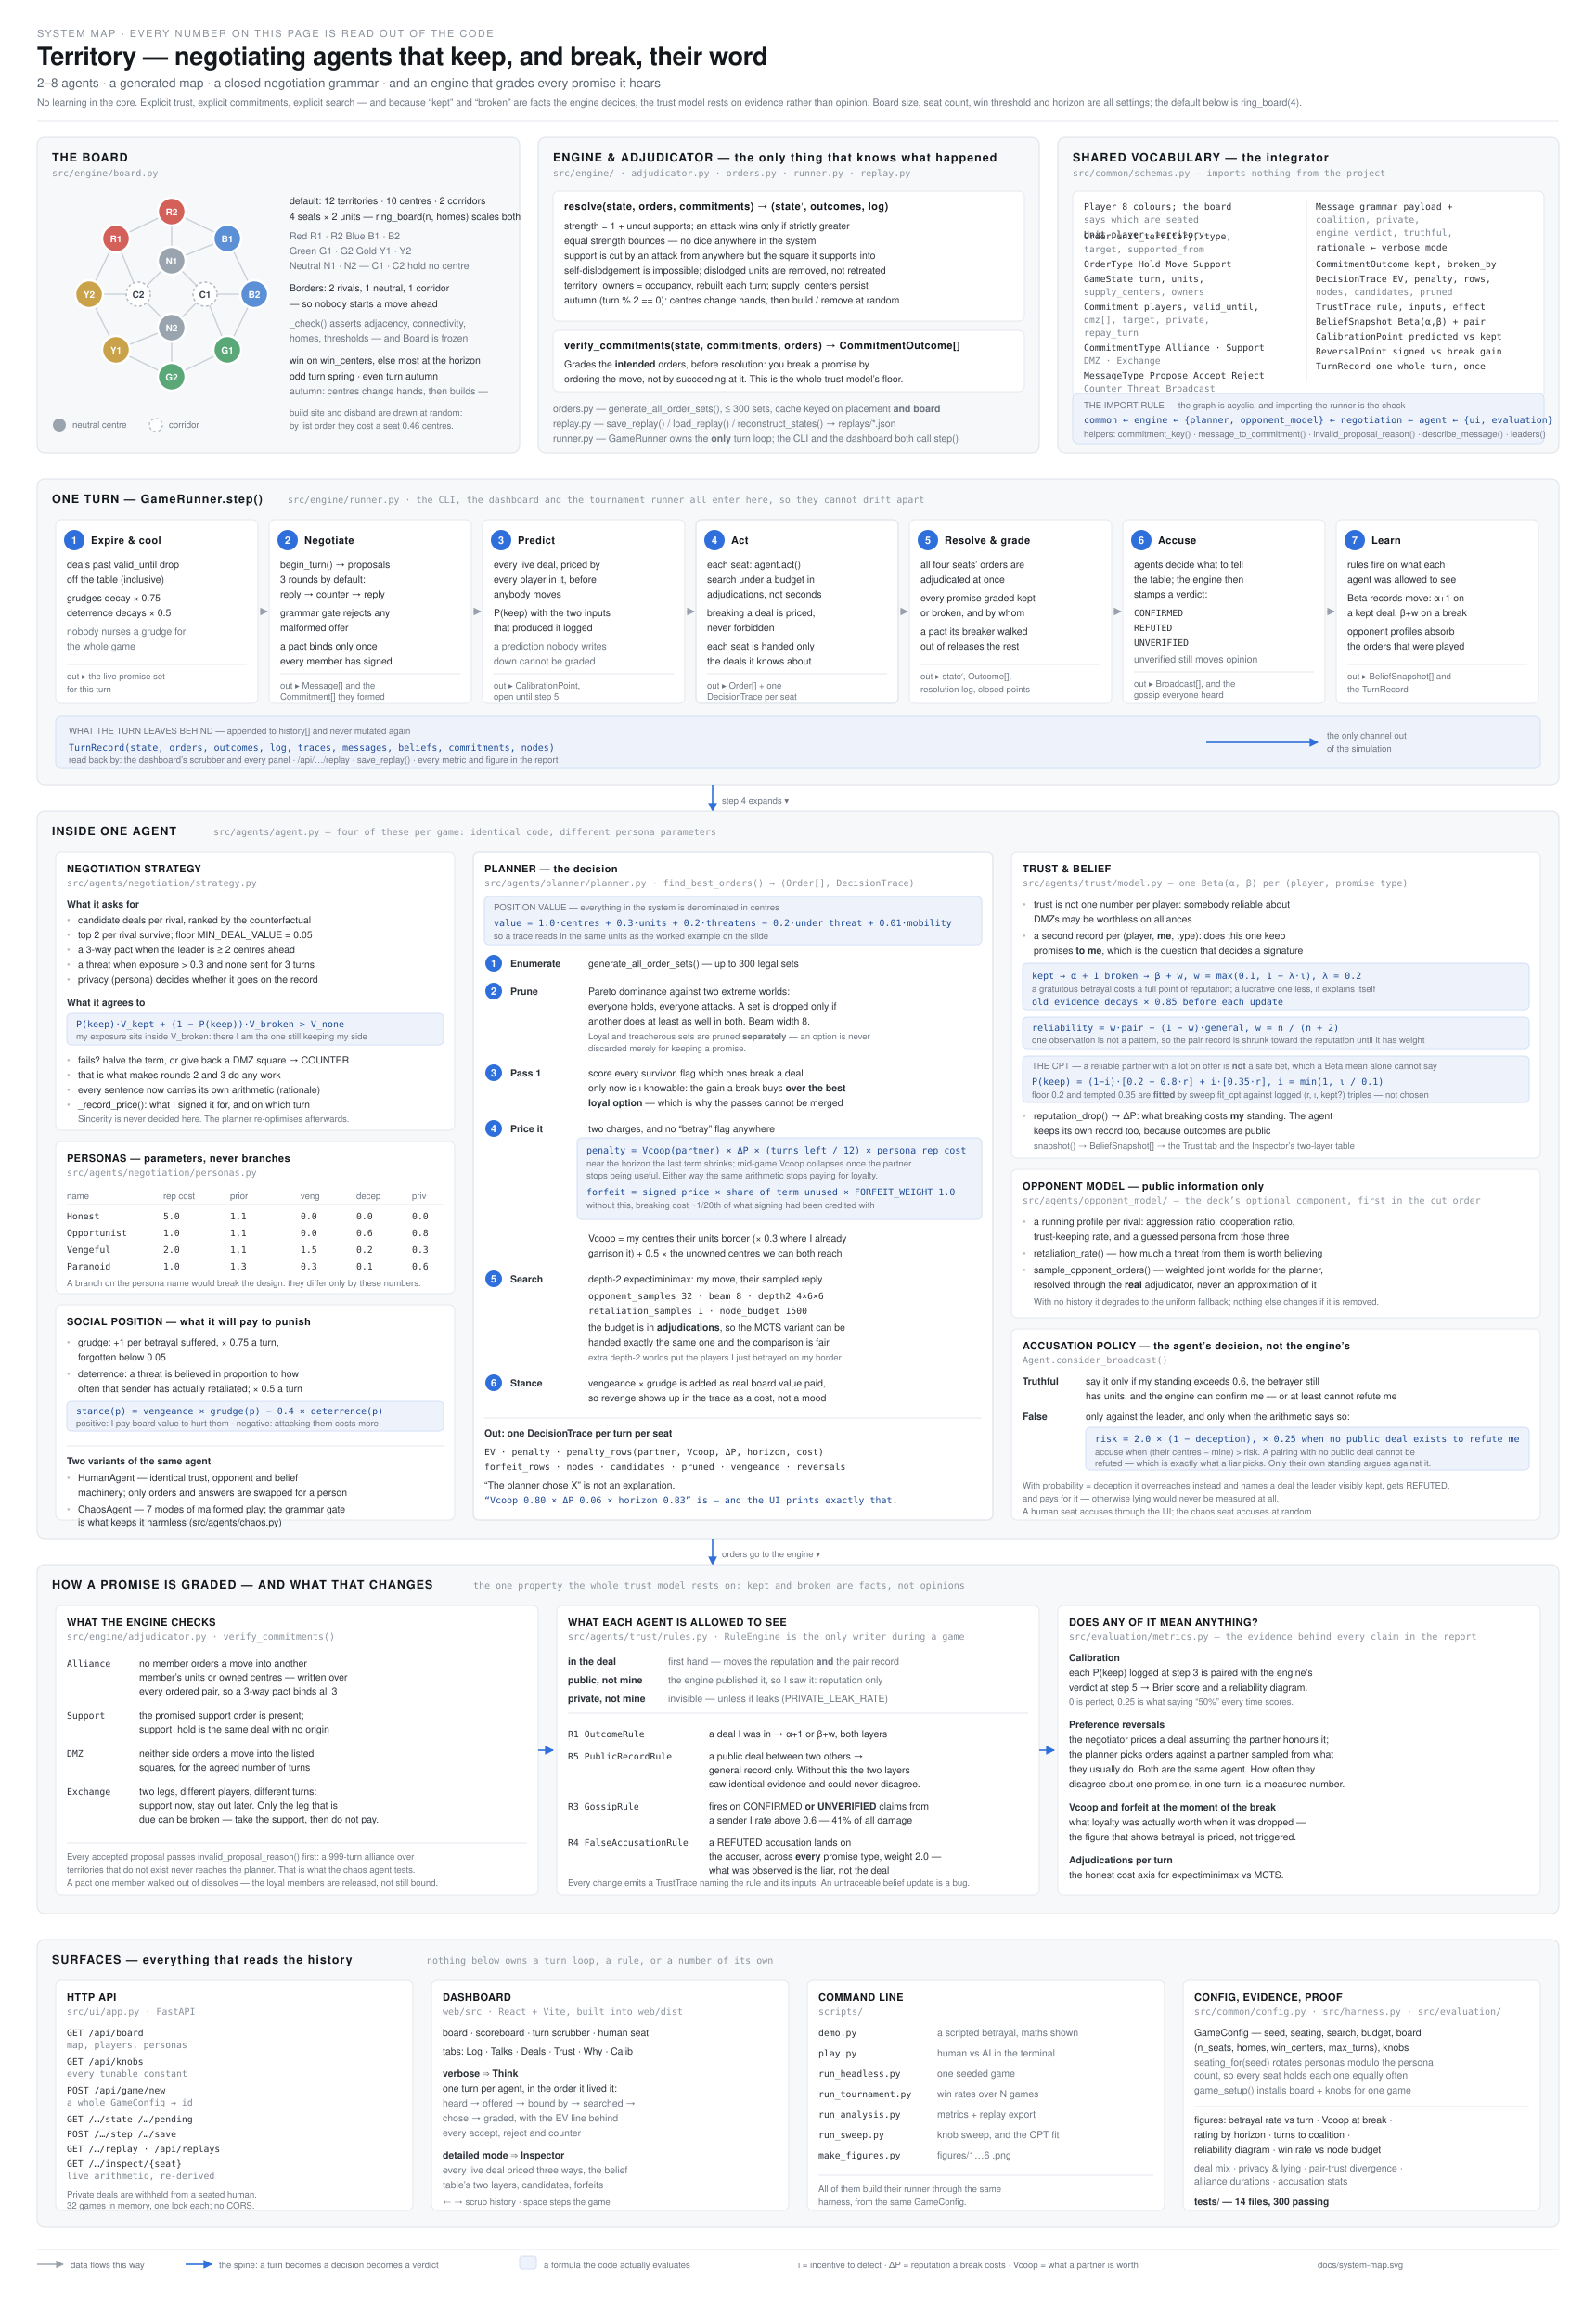
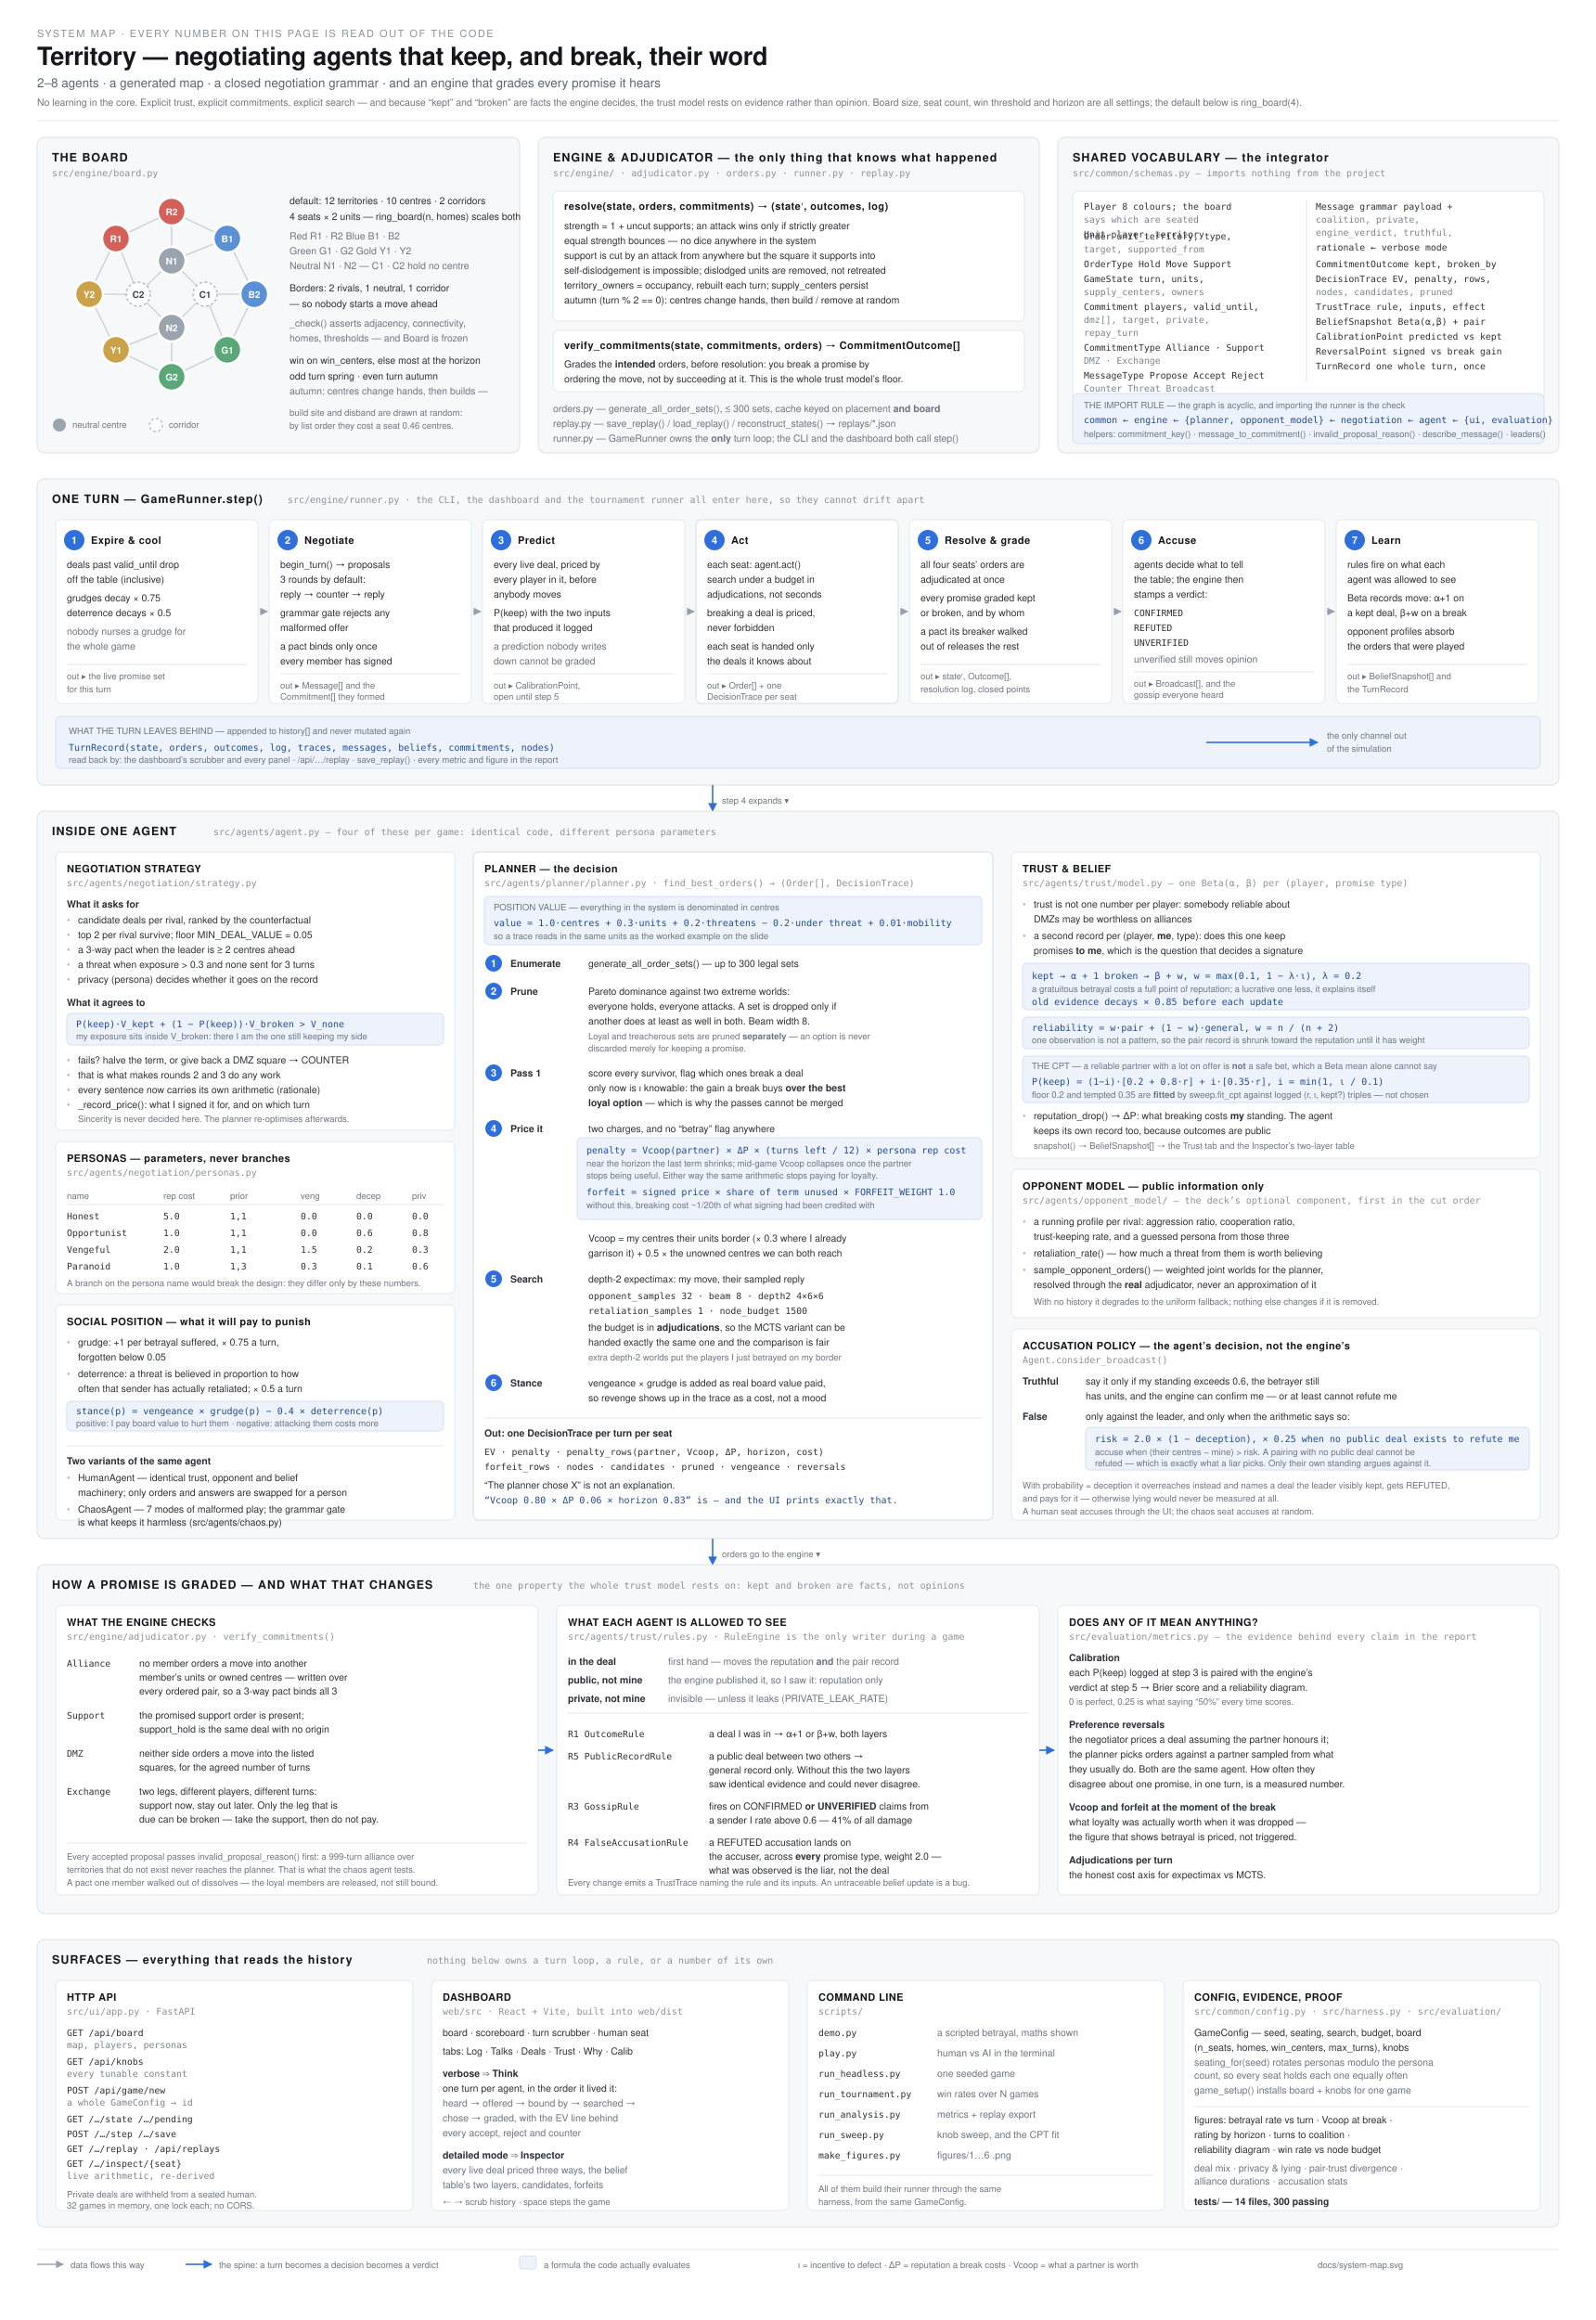
<svg xmlns="http://www.w3.org/2000/svg" width="1720" height="2500" viewBox="0 0 1720 2500" font-family="ui-sans-serif, -apple-system, 'Segoe UI', Helvetica, Arial, sans-serif">
  <style>
  text { fill: #2b3138; }
  .ttl  { font-size: 27px; font-weight: 650; fill: #14181d; letter-spacing: -0.01em; }
  .sub1 { font-size: 13.5px; fill: #5b6672; }
  .kicker { font-size: 11px; fill: #8a929c; letter-spacing: 0.14em; }
  .ph   { font-size: 12.5px; font-weight: 650; fill: #14181d; letter-spacing: 0.08em; }
  .pf   { font-size: 10px; fill: #8a929c; font-family: ui-monospace, SFMono-Regular, Menlo, Consolas, monospace; }
  .sh   { font-size: 11px; font-weight: 650; fill: #14181d; letter-spacing: 0.04em; }
  .b    { font-size: 10.5px; fill: #2b3138; }
  .bm   { font-size: 10.5px; fill: #6b7480; }
  .bs   { font-size: 9.6px; fill: #6b7480; }
  .mono { font-size: 9.8px; fill: #2b3138; font-family: ui-monospace, SFMono-Regular, Menlo, Consolas, monospace; }
  .monod{ font-size: 9.8px; fill: #7a838e; font-family: ui-monospace, SFMono-Regular, Menlo, Consolas, monospace; }
  .fm   { font-size: 10px; fill: #1e4a93; font-family: ui-monospace, SFMono-Regular, Menlo, Consolas, monospace; }
  .acc  { fill: #2f6fdb; }
  .good { fill: #2e7d57; }
  .bad  { fill: #c2453f; }
  .warn { fill: #9a6b12; }
  .bul  { font-size: 10.5px; fill: #b3bbc4; }
  .nlabel { font-size: 10px; font-weight: 650; fill: #ffffff; text-anchor: middle; }
  .nlabeld { font-size: 10px; font-weight: 650; fill: #3a424c; text-anchor: middle; }
  .badge { font-size: 11px; font-weight: 700; fill: #ffffff; text-anchor: middle; }
  .panel { fill: #f7f8fa; stroke: #dde2e8; }
  .sub   { fill: #ffffff; stroke: #e4e8ed; }
  .form  { fill: #eef3fb; stroke: #d2e0f6; }
  .edge  { stroke: #c9d0d8; stroke-width: 1.4; }
  .flow  { stroke: #98a1ab; stroke-width: 1.4; fill: none; marker-end: url(#ar); }
  .flowa { stroke: #2f6fdb; stroke-width: 1.6; fill: none; marker-end: url(#ara); }
  .rule  { stroke: #e4e8ed; stroke-width: 1; }
</style>
  <defs>
    <marker id="ar" viewBox="0 0 10 10" refX="9" refY="5" markerWidth="6" markerHeight="6" orient="auto-start-reverse">
      <path d="M0,0 L10,5 L0,10 z" fill="#98a1ab" />
    </marker>
    <marker id="ara" viewBox="0 0 10 10" refX="9" refY="5" markerWidth="6" markerHeight="6" orient="auto-start-reverse">
      <path d="M0,0 L10,5 L0,10 z" fill="#2f6fdb" />
    </marker>
  </defs>
  <rect width="1720" height="2500" fill="#ffffff" />
  <g transform="translate(40,40)">
    <text class="kicker" y="0">SYSTEM MAP · EVERY NUMBER ON THIS PAGE IS READ OUT OF THE CODE</text>
    <text class="ttl" y="30">Territory — negotiating agents that keep, and break, their word</text>
    <text class="sub1" y="54">2–8 agents · a generated map · a closed negotiation grammar · and an engine that grades every promise it hears</text>
    <text class="bm" y="74">No learning in the core. Explicit trust, explicit commitments, explicit search — and because “kept” and “broken” are facts the engine decides, the trust model rests on evidence rather than opinion. Board size, seat count, win threshold and horizon are all settings; the default below is ring_board(4).</text>
    <line class="rule" x1="0" y1="90" x2="1640" y2="90" />
  </g>
  <g transform="translate(40,148)">
    <rect class="panel" width="520" height="340" rx="8" />
    <text class="ph" x="16" y="26">THE BOARD</text>
    <text class="pf" x="16" y="42">src/engine/board.py</text>
    <g stroke-linecap="round">
      <line class="edge" x1="85" y1="109" x2="145" y2="80" />
      <line class="edge" x1="85" y1="109" x2="56" y2="169" />
      <line class="edge" x1="85" y1="109" x2="109" y2="169" />
      <line class="edge" x1="145" y1="80" x2="205" y2="109" />
      <line class="edge" x1="145" y1="80" x2="145" y2="133" />
      <line class="edge" x1="205" y1="109" x2="234" y2="169" />
      <line class="edge" x1="205" y1="109" x2="145" y2="133" />
      <line class="edge" x1="234" y1="169" x2="205" y2="229" />
      <line class="edge" x1="234" y1="169" x2="181" y2="169" />
      <line class="edge" x1="205" y1="229" x2="145" y2="258" />
      <line class="edge" x1="205" y1="229" x2="181" y2="169" />
      <line class="edge" x1="145" y1="258" x2="85" y2="229" />
      <line class="edge" x1="145" y1="258" x2="145" y2="205" />
      <line class="edge" x1="85" y1="229" x2="56" y2="169" />
      <line class="edge" x1="85" y1="229" x2="145" y2="205" />
      <line class="edge" x1="56" y1="169" x2="109" y2="169" />
      <line class="edge" x1="145" y1="133" x2="109" y2="169" />
      <line class="edge" x1="145" y1="133" x2="181" y2="169" />
      <line class="edge" x1="145" y1="205" x2="109" y2="169" />
      <line class="edge" x1="145" y1="205" x2="181" y2="169" />
    </g>
    <g>
      <circle cx="85" cy="109" r="15" fill="#d4605a" stroke="#ffffff" stroke-width="2.5" />
      <circle cx="145" cy="80" r="15" fill="#d4605a" stroke="#ffffff" stroke-width="2.5" />
      <circle cx="205" cy="109" r="15" fill="#5b8fd6" stroke="#ffffff" stroke-width="2.5" />
      <circle cx="234" cy="169" r="15" fill="#5b8fd6" stroke="#ffffff" stroke-width="2.5" />
      <circle cx="205" cy="229" r="15" fill="#5aa878" stroke="#ffffff" stroke-width="2.5" />
      <circle cx="145" cy="258" r="15" fill="#5aa878" stroke="#ffffff" stroke-width="2.5" />
      <circle cx="85" cy="229" r="15" fill="#c9a24a" stroke="#ffffff" stroke-width="2.5" />
      <circle cx="56" cy="169" r="15" fill="#c9a24a" stroke="#ffffff" stroke-width="2.5" />
      <circle cx="145" cy="133" r="15" fill="#9aa4ae" stroke="#ffffff" stroke-width="2.5" />
      <circle cx="145" cy="205" r="15" fill="#9aa4ae" stroke="#ffffff" stroke-width="2.5" />
      <circle cx="109" cy="169" r="13" fill="#ffffff" stroke="#b6bec7" stroke-width="1.6" stroke-dasharray="3 2.5" />
      <circle cx="181" cy="169" r="13" fill="#ffffff" stroke="#b6bec7" stroke-width="1.6" stroke-dasharray="3 2.5" />
      <text class="nlabel" x="85" y="113">R1</text>
      <text class="nlabel" x="145" y="84">R2</text>
      <text class="nlabel" x="205" y="113">B1</text>
      <text class="nlabel" x="234" y="173">B2</text>
      <text class="nlabel" x="205" y="233">G1</text>
      <text class="nlabel" x="145" y="262">G2</text>
      <text class="nlabel" x="85" y="233">Y1</text>
      <text class="nlabel" x="56" y="173">Y2</text>
      <text class="nlabel" x="145" y="137">N1</text>
      <text class="nlabel" x="145" y="209">N2</text>
      <text class="nlabeld" x="109" y="173">C2</text>
      <text class="nlabeld" x="181" y="173">C1</text>
    </g>
    <g transform="translate(272,0)">
      <text class="b" y="72">default: 12 territories · 10 centres · 2 corridors</text>
      <text class="b" y="89">4 seats × 2 units — ring_board(n, homes) scales both</text>
      <text class="bm" y="110">Red  R1 · R2      Blue  B1 · B2</text>
      <text class="bm" y="126">Green G1 · G2     Gold  Y1 · Y2</text>
      <text class="bm" y="142">Neutral N1 · N2 — C1 · C2 hold no centre</text>
      <text class="b" y="166">Borders: 2 rivals, 1 neutral, 1 corridor</text>
      <text class="b" y="183">— so nobody starts a move ahead</text>
      <text class="bm" y="204">_check() asserts adjacency, connectivity,</text>
      <text class="bm" y="220">homes, thresholds — and Board is frozen</text>
      <text class="b" y="244">win on win_centers, else most at the horizon</text>
      <text class="b" y="261">odd turn spring · even turn autumn</text>
      <text class="bm" y="277">autumn: centres change hands, then builds —</text>
      <text class="bs" y="300">build site and disband are drawn at random:</text>
      <text class="bs" y="314">by list order they cost a seat 0.46 centres.</text>
    </g>
    <g transform="translate(16,292)">
      <circle cx="8" cy="18" r="7" fill="#9aa4ae" />
      <text class="bs" x="22" y="21">neutral centre</text>
      <circle cx="112" cy="18" r="7" fill="#ffffff" stroke="#b6bec7" stroke-width="1.4" stroke-dasharray="3 2.5" />
      <text class="bs" x="126" y="21">corridor</text>
    </g>
  </g>
  <g transform="translate(580,148)">
    <rect class="panel" width="540" height="340" rx="8" />
    <text class="ph" x="16" y="26">ENGINE &amp; ADJUDICATOR — the only thing that knows what happened</text>
    <text class="pf" x="16" y="42">src/engine/ · adjudicator.py · orders.py · runner.py · replay.py</text>
    <g transform="translate(16,58)">
      <rect class="sub" width="508" height="140" rx="6" />
      <text class="sh" x="12" y="20">resolve(state, orders, commitments) → (state′, outcomes, log)</text>
      <text class="b" x="12" y="41">strength = 1 + uncut supports; an attack wins only if strictly greater</text>
      <text class="b" x="12" y="57">equal strength bounces — no dice anywhere in the system</text>
      <text class="b" x="12" y="73">support is cut by an attack from anywhere but the square it supports into</text>
      <text class="b" x="12" y="89">self-dislodgement is impossible; dislodged units are removed, not retreated</text>
      <text class="b" x="12" y="105">territory_owners = occupancy, rebuilt each turn; supply_centers persist</text>
      <text class="b" x="12" y="121">autumn (turn % 2 == 0): centres change hands, then build / remove at random</text>
    </g>
    <g transform="translate(16,208)">
      <rect class="sub" width="508" height="66" rx="6" />
      <text class="sh" x="12" y="20">verify_commitments(state, commitments, orders) → CommitmentOutcome[]</text>
      <text class="b" x="12" y="40">Grades the <tspan font-weight="650">intended</tspan> orders, before resolution: you break a promise by</text>
      <text class="b" x="12" y="56">ordering the move, not by succeeding at it. This is the whole trust model’s floor.</text>
    </g>
    <text class="bm" x="16" y="296">orders.py — generate_all_order_sets(), ≤ 300 sets, cache keyed on placement <tspan font-weight="650">and board</tspan>
    </text>
    <text class="bm" x="16" y="312">replay.py — save_replay() / load_replay() / reconstruct_states() → replays/*.json</text>
    <text class="bm" x="16" y="328">runner.py — GameRunner owns the <tspan font-weight="650">only</tspan> turn loop; the CLI and the dashboard both call step()</text>
  </g>
  <g transform="translate(1140,148)">
    <rect class="panel" width="540" height="340" rx="8" />
    <text class="ph" x="16" y="26">SHARED VOCABULARY — the integrator</text>
    <text class="pf" x="16" y="42">src/common/schemas.py — imports nothing from the project</text>
    <g transform="translate(16,58)">
      <rect class="sub" width="508" height="224" rx="6" />
      <g transform="translate(12,20)">
        <text class="mono" y="0">Player        8 colours; the board</text>
        <text class="monod" y="14">              says which are seated</text>
        <text class="mono" y="30">Unit          player, territory</text>
        <text class="mono" y="32">Order         unit_territory, type,</text>
        <text class="monod" y="46">              target, supported_from</text>
        <text class="mono" y="62">OrderType     Hold Move Support</text>
        <text class="mono" y="78">GameState     turn, units,</text>
        <text class="monod" y="92">              supply_centers, owners</text>
        <text class="mono" y="108">Commitment    players, valid_until,</text>
        <text class="monod" y="122">              dmz[], target, private,</text>
        <text class="monod" y="136">              repay_turn</text>
        <text class="mono" y="152">CommitmentType  Alliance · Support</text>
        <text class="monod" y="166">                DMZ · Exchange</text>
        <text class="mono" y="182">MessageType   Propose Accept Reject</text>
        <text class="monod" y="196">              Counter Threat Broadcast</text>
      </g>
      <line class="rule" x1="252" y1="10" x2="252" y2="206" />
      <g transform="translate(262,20)">
        <text class="mono" y="0">Message      grammar payload +</text>
        <text class="monod" y="14">             coalition, private,</text>
        <text class="monod" y="28">             engine_verdict, truthful,</text>
        <text class="mono" y="44" fill="#1e4a93">             rationale  ← verbose mode</text>
        <text class="mono" y="62">CommitmentOutcome  kept, broken_by</text>
        <text class="mono" y="78">DecisionTrace  EV, penalty, rows,</text>
        <text class="monod" y="92">             nodes, candidates, pruned</text>
        <text class="mono" y="108">TrustTrace   rule, inputs, effect</text>
        <text class="mono" y="124">BeliefSnapshot  Beta(α,β) + pair</text>
        <text class="mono" y="140">CalibrationPoint  predicted vs kept</text>
        <text class="mono" y="156">ReversalPoint  signed vs break gain</text>
        <text class="mono" y="172">TurnRecord   one whole turn, once</text>
      </g>
    </g>
    <g transform="translate(16,276)">
      <rect class="form" width="508" height="54" rx="6" />
      <text class="bs" x="12" y="16">THE IMPORT RULE — the graph is acyclic, and importing the runner is the check</text>
      <text class="fm" x="12" y="32" font-size="9.2">common ← engine ← {planner, opponent_model} ← negotiation ← agent ← {ui, evaluation}</text>
      <text class="bs" x="12" y="47">helpers: commitment_key() · message_to_commitment() · invalid_proposal_reason() · describe_message() · leaders()</text>
    </g>
  </g>
  <g transform="translate(40,516)">
    <rect class="panel" width="1640" height="330" rx="8" />
    <text class="ph" x="16" y="26">ONE TURN — GameRunner.step()</text>
    <text class="pf" x="270" y="26">src/engine/runner.py · the CLI, the dashboard and the tournament runner all enter here, so they cannot drift apart</text>
    <g transform="translate(20,44)">
      <g transform="translate(0,0)">
        <rect class="sub" width="218" height="198" rx="6" />
        <circle cx="20" cy="22" r="11" fill="#2f6fdb" />
        <text class="badge" x="20" y="26">1</text>
        <text class="sh" x="38" y="26">Expire &amp; cool</text>
        <text class="b" x="12" y="52">deals past valid_until drop</text>
        <text class="b" x="12" y="68">off the table (inclusive)</text>
        <text class="b" x="12" y="88">grudges decay × 0.75</text>
        <text class="b" x="12" y="104">deterrence decays × 0.5</text>
        <text class="bm" x="12" y="124">nobody nurses a grudge for</text>
        <text class="bm" x="12" y="140">the whole game</text>
        <line class="rule" x1="12" y1="156" x2="206" y2="156" />
        <text class="bs" x="12" y="172">out ▸ the live promise set</text>
        <text class="bs" x="12" y="186">for this turn</text>
      </g>
      <g transform="translate(230,0)">
        <rect class="sub" width="218" height="198" rx="6" />
        <circle cx="20" cy="22" r="11" fill="#2f6fdb" />
        <text class="badge" x="20" y="26">2</text>
        <text class="sh" x="38" y="26">Negotiate</text>
        <text class="b" x="12" y="52">begin_turn() → proposals</text>
        <text class="b" x="12" y="68">3 rounds by default:</text>
        <text class="b" x="12" y="84">reply → counter → reply</text>
        <text class="b" x="12" y="104">grammar gate rejects any</text>
        <text class="b" x="12" y="120">malformed offer</text>
        <text class="b" x="12" y="140">a pact binds only once</text>
        <text class="b" x="12" y="156">every member has signed</text>
        <line class="rule" x1="12" y1="166" x2="206" y2="166" />
        <text class="bs" x="12" y="182">out ▸ Message[] and the</text>
        <text class="bs" x="12" y="194">Commitment[] they formed</text>
      </g>
      <g transform="translate(460,0)">
        <rect class="sub" width="218" height="198" rx="6" />
        <circle cx="20" cy="22" r="11" fill="#2f6fdb" />
        <text class="badge" x="20" y="26">3</text>
        <text class="sh" x="38" y="26">Predict</text>
        <text class="b" x="12" y="52">every live deal, priced by</text>
        <text class="b" x="12" y="68">every player in it, before</text>
        <text class="b" x="12" y="84">anybody moves</text>
        <text class="b" x="12" y="104">P(keep) with the two inputs</text>
        <text class="b" x="12" y="120">that produced it logged</text>
        <text class="bm" x="12" y="140">a prediction nobody writes</text>
        <text class="bm" x="12" y="156">down cannot be graded</text>
        <line class="rule" x1="12" y1="166" x2="206" y2="166" />
        <text class="bs" x="12" y="182">out ▸ CalibrationPoint,</text>
        <text class="bs" x="12" y="194">open until step 5</text>
      </g>
      <g transform="translate(690,0)">
        <rect class="sub" width="218" height="198" rx="6" stroke="#2f6fdb" stroke-width="1.6" />
        <circle cx="20" cy="22" r="11" fill="#2f6fdb" />
        <text class="badge" x="20" y="26">4</text>
        <text class="sh" x="38" y="26">Act</text>
        <text class="b" x="12" y="52">each seat: agent.act()</text>
        <text class="b" x="12" y="68">search under a budget in</text>
        <text class="b" x="12" y="84">adjudications, not seconds</text>
        <text class="b" x="12" y="104">breaking a deal is priced,</text>
        <text class="b" x="12" y="120">never forbidden</text>
        <text class="b" x="12" y="140">each seat is handed only</text>
        <text class="b" x="12" y="156">the deals it knows about</text>
        <line class="rule" x1="12" y1="166" x2="206" y2="166" />
        <text class="bs" x="12" y="182">out ▸ Order[] + one</text>
        <text class="bs" x="12" y="194">DecisionTrace per seat</text>
      </g>
      <g transform="translate(920,0)">
        <rect class="sub" width="218" height="198" rx="6" />
        <circle cx="20" cy="22" r="11" fill="#2f6fdb" />
        <text class="badge" x="20" y="26">5</text>
        <text class="sh" x="38" y="26">Resolve &amp; grade</text>
        <text class="b" x="12" y="52">all four seats’ orders are</text>
        <text class="b" x="12" y="68">adjudicated at once</text>
        <text class="b" x="12" y="88">every promise graded kept</text>
        <text class="b" x="12" y="104">or broken, and by whom</text>
        <text class="b" x="12" y="124">a pact its breaker walked</text>
        <text class="b" x="12" y="140">out of releases the rest</text>
        <line class="rule" x1="12" y1="156" x2="206" y2="156" />
        <text class="bs" x="12" y="172">out ▸ state′, Outcome[],</text>
        <text class="bs" x="12" y="186">resolution log, closed points</text>
      </g>
      <g transform="translate(1150,0)">
        <rect class="sub" width="218" height="198" rx="6" />
        <circle cx="20" cy="22" r="11" fill="#2f6fdb" />
        <text class="badge" x="20" y="26">6</text>
        <text class="sh" x="38" y="26">Accuse</text>
        <text class="b" x="12" y="52">agents decide what to tell</text>
        <text class="b" x="12" y="68">the table; the engine then</text>
        <text class="b" x="12" y="84">stamps a verdict:</text>
        <text class="mono" x="12" y="104" fill="#2e7d57">CONFIRMED</text>
        <text class="mono" x="12" y="120" fill="#c2453f">REFUTED</text>
        <text class="mono" x="12" y="136" fill="#9a6b12">UNVERIFIED</text>
        <text class="bm" x="12" y="154">unverified still moves opinion</text>
        <line class="rule" x1="12" y1="164" x2="206" y2="164" />
        <text class="bs" x="12" y="180">out ▸ Broadcast[], and the</text>
        <text class="bs" x="12" y="192">gossip everyone heard</text>
      </g>
      <g transform="translate(1380,0)">
        <rect class="sub" width="218" height="198" rx="6" />
        <circle cx="20" cy="22" r="11" fill="#2f6fdb" />
        <text class="badge" x="20" y="26">7</text>
        <text class="sh" x="38" y="26">Learn</text>
        <text class="b" x="12" y="52">rules fire on what each</text>
        <text class="b" x="12" y="68">agent was allowed to see</text>
        <text class="b" x="12" y="88">Beta records move: α+1 on</text>
        <text class="b" x="12" y="104">a kept deal, β+w on a break</text>
        <text class="b" x="12" y="124">opponent profiles absorb</text>
        <text class="b" x="12" y="140">the orders that were played</text>
        <line class="rule" x1="12" y1="156" x2="206" y2="156" />
        <text class="bs" x="12" y="172">out ▸ BeliefSnapshot[] and</text>
        <text class="bs" x="12" y="186">the TurnRecord</text>
      </g>
      <g>
        <line class="flow" x1="220" y1="99" x2="228" y2="99" />
        <line class="flow" x1="450" y1="99" x2="458" y2="99" />
        <line class="flow" x1="680" y1="99" x2="688" y2="99" />
        <line class="flow" x1="910" y1="99" x2="918" y2="99" />
        <line class="flow" x1="1140" y1="99" x2="1148" y2="99" />
        <line class="flow" x1="1370" y1="99" x2="1378" y2="99" />
      </g>
    </g>
    <g transform="translate(20,256)">
      <rect class="form" width="1600" height="56" rx="6" />
      <text class="bs" x="14" y="19">WHAT THE TURN LEAVES BEHIND — appended to history[] and never mutated again</text>
      <text class="fm" x="14" y="37">TurnRecord(state, orders, outcomes, log, traces, messages, beliefs, commitments, nodes)</text>
      <text class="bs" x="14" y="50">read back by: the dashboard’s scrubber and every panel · /api/…/replay · save_replay() · every metric and figure in the report</text>
      <path class="flowa" d="M1240,28 L1360,28" />
      <text class="bs" x="1370" y="24">the only channel out</text>
      <text class="bs" x="1370" y="38">of the simulation</text>
    </g>
  </g>
  <line class="flowa" x1="768" y1="846" x2="768" y2="874" marker-end="url(#ara)" />
  <text class="bs" x="778" y="866">step 4 expands ▾</text>
  <g transform="translate(40,874)">
    <rect class="panel" width="1640" height="784" rx="8" />
    <text class="ph" x="16" y="26">INSIDE ONE AGENT</text>
    <text class="pf" x="190" y="26">src/agents/agent.py — four of these per game: identical code, different persona parameters</text>
    <g transform="translate(20,44)">
      <rect class="sub" width="430" height="300" rx="6" />
      <text class="sh" x="12" y="22">NEGOTIATION STRATEGY</text>
      <text class="pf" x="12" y="37">src/agents/negotiation/strategy.py</text>
      <text class="b" x="12" y="60" font-weight="650">What it asks for</text>
      <text class="bul" x="12" y="77">•</text>
      <text class="b" x="24" y="77">candidate deals per rival, ranked by the counterfactual</text>
      <text class="bul" x="12" y="93">•</text>
      <text class="b" x="24" y="93">top 2 per rival survive; floor MIN_DEAL_VALUE = 0.05</text>
      <text class="bul" x="12" y="109">•</text>
      <text class="b" x="24" y="109">a 3-way pact when the leader is ≥ 2 centres ahead</text>
      <text class="bul" x="12" y="125">•</text>
      <text class="b" x="24" y="125">a threat when exposure &gt; 0.3 and none sent for 3 turns</text>
      <text class="bul" x="12" y="141">•</text>
      <text class="b" x="24" y="141">privacy (persona) decides whether it goes on the record</text>
      <text class="b" x="12" y="166" font-weight="650">What it agrees to</text>
      <g transform="translate(12,174)">
        <rect class="form" width="406" height="34" rx="5" />
        <text class="fm" x="10" y="15">P(keep)·V_kept + (1 − P(keep))·V_broken  &gt;  V_none</text>
        <text class="bs" x="10" y="28">my exposure sits inside V_broken: there I am the one still keeping my side</text>
      </g>
      <text class="bul" x="12" y="228">•</text>
      <text class="b" x="24" y="228">fails? halve the term, or give back a DMZ square → COUNTER</text>
      <text class="bul" x="12" y="244">•</text>
      <text class="b" x="24" y="244">that is what makes rounds 2 and 3 do any work</text>
      <text class="bul" x="12" y="260">•</text>
      <text class="b" x="24" y="260">every sentence now carries its own arithmetic (rationale)</text>
      <text class="bul" x="12" y="276">•</text>
      <text class="b" x="24" y="276">_record_price(): what I signed it for, and on which turn</text>
      <text class="bs" x="24" y="291">Sincerity is never decided here. The planner re-optimises afterwards.</text>
    </g>
    <g transform="translate(20,356)">
      <rect class="sub" width="430" height="164" rx="6" />
      <text class="sh" x="12" y="22">PERSONAS — parameters, never branches</text>
      <text class="pf" x="12" y="37">src/agents/negotiation/personas.py</text>
      <g transform="translate(12,52)">
        <text class="bs" x="0" y="10">name</text>
        <text class="bs" x="104" y="10">rep cost</text>
        <text class="bs" x="176" y="10">prior</text>
        <text class="bs" x="252" y="10">veng</text>
        <text class="bs" x="312" y="10">decep</text>
        <text class="bs" x="372" y="10">priv</text>
        <line class="rule" x1="0" y1="16" x2="406" y2="16" />
        <text class="mono" x="0" y="32" fill="#2e7d57">Honest</text>
        <text class="mono" x="104" y="32">5.0</text>
        <text class="mono" x="176" y="32">1,1</text>
        <text class="mono" x="252" y="32">0.0</text>
        <text class="mono" x="312" y="32">0.0</text>
        <text class="mono" x="372" y="32">0.0</text>
        <text class="mono" x="0" y="50">Opportunist</text>
        <text class="mono" x="104" y="50">1.0</text>
        <text class="mono" x="176" y="50">1,1</text>
        <text class="mono" x="252" y="50">0.0</text>
        <text class="mono" x="312" y="50">0.6</text>
        <text class="mono" x="372" y="50">0.8</text>
        <text class="mono" x="0" y="68" fill="#c2453f">Vengeful</text>
        <text class="mono" x="104" y="68">2.0</text>
        <text class="mono" x="176" y="68">1,1</text>
        <text class="mono" x="252" y="68">1.5</text>
        <text class="mono" x="312" y="68">0.2</text>
        <text class="mono" x="372" y="68">0.3</text>
        <text class="mono" x="0" y="86" fill="#9a6b12">Paranoid</text>
        <text class="mono" x="104" y="86">1.0</text>
        <text class="mono" x="176" y="86">1,3</text>
        <text class="mono" x="252" y="86">0.3</text>
        <text class="mono" x="312" y="86">0.1</text>
        <text class="mono" x="372" y="86">0.6</text>
      </g>
      <text class="bs" x="12" y="156">A branch on the persona name would break the design: they differ only by these numbers.</text>
    </g>
    <g transform="translate(20,532)">
      <rect class="sub" width="430" height="232" rx="6" />
      <text class="sh" x="12" y="22">SOCIAL POSITION — what it will pay to punish</text>
      <text class="bul" x="12" y="44">•</text>
      <text class="b" x="24" y="44">grudge: +1 per betrayal suffered, × 0.75 a turn,</text>
      <text class="b" x="24" y="60">forgotten below 0.05</text>
      <text class="bul" x="12" y="78">•</text>
      <text class="b" x="24" y="78">deterrence: a threat is believed in proportion to how</text>
      <text class="b" x="24" y="94">often that sender has actually retaliated; × 0.5 a turn</text>
      <g transform="translate(12,104)">
        <rect class="form" width="406" height="32" rx="5" />
        <text class="fm" x="10" y="14">stance(p) = vengeance × grudge(p) − 0.4 × deterrence(p)</text>
        <text class="bs" x="10" y="27">positive: I pay board value to hurt them · negative: attacking them costs more</text>
      </g>
      <line class="rule" x1="12" y1="152" x2="418" y2="152" />
      <text class="b" x="12" y="172" font-weight="650">Two variants of the same agent</text>
      <text class="bul" x="12" y="190">•</text>
      <text class="b" x="24" y="190">HumanAgent — identical trust, opponent and belief</text>
      <text class="b" x="24" y="206">machinery; only orders and answers are swapped for a person</text>
      <text class="bul" x="12" y="224">•</text>
      <text class="b" x="24" y="224">ChaosAgent — 7 modes of malformed play; the grammar gate</text>
      <text class="b" x="24" y="238">is what keeps it harmless (src/agents/chaos.py)</text>
    </g>
    <g transform="translate(470,44)">
      <rect class="sub" width="560" height="720" rx="6" stroke="#2f6fdb" stroke-width="1.6" />
      <text class="sh" x="12" y="22">PLANNER — the decision</text>
      <text class="pf" x="12" y="37">src/agents/planner/planner.py · find_best_orders() → (Order[], DecisionTrace)</text>
      <g transform="translate(12,48)">
        <rect class="form" width="536" height="52" rx="5" />
        <text class="bs" x="10" y="15">POSITION VALUE — everything in the system is denominated in centres</text>
        <text class="fm" x="10" y="32">value = 1.0·centres + 0.3·units + 0.2·threatens − 0.2·under threat + 0.01·mobility</text>
        <text class="bs" x="10" y="46">so a trace reads in the same units as the worked example on the slide</text>
      </g>
      <g transform="translate(12,110)">
        <circle cx="10" cy="10" r="9" fill="#2f6fdb" />
        <text class="badge" x="10" y="14">1</text>
        <text class="b" x="28" y="14" font-weight="650">Enumerate</text>
        <text class="b" x="112" y="14">generate_all_order_sets() — up to 300 legal sets</text>
      </g>
      <g transform="translate(12,140)">
        <circle cx="10" cy="10" r="9" fill="#2f6fdb" />
        <text class="badge" x="10" y="14">2</text>
        <text class="b" x="28" y="14" font-weight="650">Prune</text>
        <text class="b" x="112" y="14">Pareto dominance against two extreme worlds:</text>
        <text class="b" x="112" y="30">everyone holds, everyone attacks. A set is dropped only if</text>
        <text class="b" x="112" y="46">another does at least as well in both. Beam width 8.</text>
        <text class="bs" x="112" y="62">Loyal and treacherous sets are pruned <tspan font-weight="650">separately</tspan> — an option is never</text>
        <text class="bs" x="112" y="75">discarded merely for keeping a promise.</text>
      </g>
      <g transform="translate(12,228)">
        <circle cx="10" cy="10" r="9" fill="#2f6fdb" />
        <text class="badge" x="10" y="14">3</text>
        <text class="b" x="28" y="14" font-weight="650">Pass 1</text>
        <text class="b" x="112" y="14">score every survivor, flag which ones break a deal</text>
        <text class="b" x="112" y="30">only now is ι knowable: the gain a break buys <tspan font-weight="650">over the best</tspan>
        </text>
        <text class="b" x="112" y="46">
          <tspan font-weight="650">loyal option</tspan> — which is why the passes cannot be merged</text>
      </g>
      <g transform="translate(12,288)">
        <circle cx="10" cy="10" r="9" fill="#2f6fdb" />
        <text class="badge" x="10" y="14">4</text>
        <text class="b" x="28" y="14" font-weight="650">Price it</text>
        <text class="b" x="112" y="14">two charges, and no “betray” flag anywhere</text>
      </g>
      <g transform="translate(112,308)">
        <rect class="form" width="436" height="88" rx="5" />
        <text class="fm" x="10" y="17">penalty  = Vcoop(partner) × ΔP × (turns left / 12) × persona rep cost</text>
        <text class="bs" x="10" y="31">near the horizon the last term shrinks; mid-game Vcoop collapses once the partner</text>
        <text class="bs" x="10" y="44">stops being useful. Either way the same arithmetic stops paying for loyalty.</text>
        <text class="fm" x="10" y="62">forfeit = signed price × share of term unused × FORFEIT_WEIGHT 1.0</text>
        <text class="bs" x="10" y="76">without this, breaking cost ~1/20th of what signing had been credited with</text>
      </g>
      <g transform="translate(12,406)">
        <text class="b" x="112" y="14">Vcoop = my centres their units border (× 0.3 where I already</text>
        <text class="b" x="112" y="30">garrison it) + 0.5 × the unowned centres we can both reach</text>
      </g>
      <g transform="translate(12,450)">
        <circle cx="10" cy="10" r="9" fill="#2f6fdb" />
        <text class="badge" x="10" y="14">5</text>
        <text class="b" x="28" y="14" font-weight="650">Search</text>
-         <text class="b" x="112" y="14">depth-2 expectiminimax: my move, their sampled reply</text>
+         <text class="b" x="112" y="14">depth-2 expectimax: my move, their sampled reply</text>
        <text class="mono" x="112" y="32">opponent_samples 32 · beam 8 · depth2 4×6×6</text>
        <text class="mono" x="112" y="48">retaliation_samples 1 · node_budget 1500</text>
        <text class="b" x="112" y="66">the budget is in <tspan font-weight="650">adjudications</tspan>, so the MCTS variant can be</text>
        <text class="b" x="112" y="82">handed exactly the same one and the comparison is fair</text>
        <text class="bs" x="112" y="98">extra depth-2 worlds put the players I just betrayed on my border</text>
      </g>
      <g transform="translate(12,562)">
        <circle cx="10" cy="10" r="9" fill="#2f6fdb" />
        <text class="badge" x="10" y="14">6</text>
        <text class="b" x="28" y="14" font-weight="650">Stance</text>
        <text class="b" x="112" y="14">vengeance × grudge is added as real board value paid,</text>
        <text class="b" x="112" y="30">so revenge shows up in the trace as a cost, not a mood</text>
      </g>
      <line class="rule" x1="12" y1="610" x2="548" y2="610" />
      <text class="b" x="12" y="630" font-weight="650">Out: one DecisionTrace per turn per seat</text>
      <text class="mono" x="12" y="650">EV · penalty · penalty_rows(partner, Vcoop, ΔP, horizon, cost)</text>
      <text class="mono" x="12" y="666">forfeit_rows · nodes · candidates · pruned · vengeance · reversals</text>
      <text class="b" x="12" y="686">“The planner chose X” is not an explanation.</text>
      <text class="fm" x="12" y="702">“Vcoop 0.80 × ΔP 0.06 × horizon 0.83” is — and the UI prints exactly that.</text>
    </g>
    <g transform="translate(1050,44)">
      <rect class="sub" width="570" height="330" rx="6" />
      <text class="sh" x="12" y="22">TRUST &amp; BELIEF</text>
      <text class="pf" x="12" y="37">src/agents/trust/model.py — one Beta(α, β) per (player, promise type)</text>
      <text class="bul" x="12" y="60">•</text>
      <text class="b" x="24" y="60">trust is not one number per player: somebody reliable about</text>
      <text class="b" x="24" y="76">DMZs may be worthless on alliances</text>
      <text class="bul" x="12" y="94">•</text>
      <text class="b" x="24" y="94">a second record per (player, <tspan font-weight="650">me</tspan>, type): does this one keep</text>
      <text class="b" x="24" y="110">promises <tspan font-weight="650">to me</tspan>, which is the question that decides a signature</text>
      <g transform="translate(12,120)">
        <rect class="form" width="546" height="50" rx="5" />
        <text class="fm" x="10" y="17">kept → α + 1     broken → β + w,   w = max(0.1, 1 − λ·ι),  λ = 0.2</text>
        <text class="bs" x="10" y="31">a gratuitous betrayal costs a full point of reputation; a lucrative one less, it explains itself</text>
        <text class="fm" x="10" y="45">old evidence decays × 0.85 before each update</text>
      </g>
      <g transform="translate(12,178)">
        <rect class="form" width="546" height="34" rx="5" />
        <text class="fm" x="10" y="15">reliability = w·pair + (1 − w)·general,   w = n / (n + 2)</text>
        <text class="bs" x="10" y="28">one observation is not a pattern, so the pair record is shrunk toward the reputation until it has weight</text>
      </g>
      <g transform="translate(12,220)">
        <rect class="form" width="546" height="50" rx="5" />
        <text class="bs" x="10" y="14">THE CPT — a reliable partner with a lot on offer is <tspan font-weight="650">not</tspan> a safe bet, which a Beta mean alone cannot say</text>
        <text class="fm" x="10" y="31">P(keep) = (1−i)·[0.2 + 0.8·r]  +  i·[0.35·r],    i = min(1, ι / 0.1)</text>
        <text class="bs" x="10" y="45">floor 0.2 and tempted 0.35 are <tspan font-weight="650">fitted</tspan> by sweep.fit_cpt against logged (r, ι, kept?) triples — not chosen</text>
      </g>
      <text class="bul" x="12" y="288">•</text>
      <text class="b" x="24" y="288">reputation_drop() → ΔP: what breaking costs <tspan font-weight="650">my</tspan> standing. The agent</text>
      <text class="b" x="24" y="304">keeps its own record too, because outcomes are public</text>
      <text class="bs" x="24" y="320">snapshot() → BeliefSnapshot[] → the Trust tab and the Inspector’s two-layer table</text>
    </g>
    <g transform="translate(1050,386)">
      <rect class="sub" width="570" height="160" rx="6" />
      <text class="sh" x="12" y="22">OPPONENT MODEL — public information only</text>
      <text class="pf" x="12" y="37">src/agents/opponent_model/ — the deck’s optional component, first in the cut order</text>
      <text class="bul" x="12" y="60">•</text>
      <text class="b" x="24" y="60">a running profile per rival: aggression ratio, cooperation ratio,</text>
      <text class="b" x="24" y="76">trust-keeping rate, and a guessed persona from those three</text>
      <text class="bul" x="12" y="94">•</text>
      <text class="b" x="24" y="94">retaliation_rate() — how much a threat from them is worth believing</text>
      <text class="bul" x="12" y="112">•</text>
      <text class="b" x="24" y="112">sample_opponent_orders() — weighted joint worlds for the planner,</text>
      <text class="b" x="24" y="128">resolved through the <tspan font-weight="650">real</tspan> adjudicator, never an approximation of it</text>
      <text class="bs" x="24" y="146">With no history it degrades to the uniform fallback; nothing else changes if it is removed.</text>
    </g>
    <g transform="translate(1050,558)">
      <rect class="sub" width="570" height="206" rx="6" />
      <text class="sh" x="12" y="22">ACCUSATION POLICY — the agent’s decision, not the engine’s</text>
      <text class="pf" x="12" y="37">Agent.consider_broadcast()</text>
      <text class="b" x="12" y="60" font-weight="650">Truthful</text>
      <text class="b" x="80" y="60">say it only if my standing exceeds 0.6, the betrayer still</text>
      <text class="b" x="80" y="76">has units, and the engine can confirm me — or at least cannot refute me</text>
      <text class="b" x="12" y="98" font-weight="650">False</text>
      <text class="b" x="80" y="98">only against the leader, and only when the arithmetic says so:</text>
      <g transform="translate(80,106)">
        <rect class="form" width="478" height="46" rx="5" />
        <text class="fm" x="10" y="16">risk = 2.0 × (1 − deception),  × 0.25 when no public deal exists to refute me</text>
        <text class="bs" x="10" y="30">accuse when (their centres − mine) &gt; risk. A pairing with no public deal cannot be</text>
        <text class="bs" x="10" y="42">refuted — which is exactly what a liar picks. Only their own standing argues against it.</text>
      </g>
      <text class="bs" x="12" y="172">With probability = deception it overreaches instead and names a deal the leader visibly kept, gets REFUTED,</text>
      <text class="bs" x="12" y="186">and pays for it — otherwise lying would never be measured at all.</text>
      <text class="bs" x="12" y="200">A human seat accuses through the UI; the chaos seat accuses at random.</text>
    </g>
  </g>
  <line class="flowa" x1="768" y1="1658" x2="768" y2="1686" marker-end="url(#ara)" />
  <text class="bs" x="778" y="1678">orders go to the engine ▾</text>
  <g transform="translate(40,1686)">
    <rect class="panel" width="1640" height="376" rx="8" />
    <text class="ph" x="16" y="26">HOW A PROMISE IS GRADED — AND WHAT THAT CHANGES</text>
    <text class="pf" x="470" y="26">the one property the whole trust model rests on: kept and broken are facts, not opinions</text>
    <g transform="translate(20,44)">
      <rect class="sub" width="520" height="312" rx="6" />
      <text class="sh" x="12" y="22">WHAT THE ENGINE CHECKS</text>
      <text class="pf" x="12" y="37">src/engine/adjudicator.py · verify_commitments()</text>
      <g transform="translate(12,50)">
        <text class="mono" y="16" fill="#1e4a93">Alliance</text>
        <text class="b" x="78" y="16">no member orders a move into another</text>
        <text class="b" x="78" y="31">member’s units or owned centres — written over</text>
        <text class="b" x="78" y="46">every ordered pair, so a 3-way pact binds all 3</text>
        <text class="mono" y="72" fill="#1e4a93">Support</text>
        <text class="b" x="78" y="72">the promised support order is present;</text>
        <text class="b" x="78" y="87">support_hold is the same deal with no origin</text>
        <text class="mono" y="113" fill="#1e4a93">DMZ</text>
        <text class="b" x="78" y="113">neither side orders a move into the listed</text>
        <text class="b" x="78" y="128">squares, for the agreed number of turns</text>
        <text class="mono" y="154" fill="#1e4a93">Exchange</text>
        <text class="b" x="78" y="154">two legs, different players, different turns:</text>
        <text class="b" x="78" y="169">support now, stay out later. Only the leg that is</text>
        <text class="b" x="78" y="184">due can be broken — take the support, then do not pay.</text>
      </g>
      <line class="rule" x1="12" y1="256" x2="508" y2="256" />
      <text class="bs" x="12" y="274">Every accepted proposal passes invalid_proposal_reason() first: a 999-turn alliance over</text>
      <text class="bs" x="12" y="288">territories that do not exist never reaches the planner. That is what the chaos agent tests.</text>
      <text class="bs" x="12" y="302">A pact one member walked out of dissolves — the loyal members are released, not still bound.</text>
    </g>
    <g transform="translate(560,44)">
      <rect class="sub" width="520" height="312" rx="6" />
      <text class="sh" x="12" y="22">WHAT EACH AGENT IS ALLOWED TO SEE</text>
      <text class="pf" x="12" y="37">src/agents/trust/rules.py · RuleEngine is the only writer during a game</text>
      <g transform="translate(12,48)">
        <text class="b" y="16" font-weight="650">in the deal</text>
        <text class="bm" x="108" y="16">first hand — moves the reputation <tspan font-weight="650">and</tspan> the pair record</text>
        <text class="b" y="36" font-weight="650">public, not mine</text>
        <text class="bm" x="108" y="36">the engine published it, so I saw it: reputation only</text>
        <text class="b" y="56" font-weight="650">private, not mine</text>
        <text class="bm" x="108" y="56">invisible — unless it leaks (PRIVATE_LEAK_RATE)</text>
      </g>
      <line class="rule" x1="12" y1="116" x2="508" y2="116" />
      <g transform="translate(12,128)">
        <text class="mono" y="14" fill="#2e7d57">R1 OutcomeRule</text>
        <text class="b" x="152" y="14">a deal I was in → α+1 or β+w, both layers</text>
        <text class="mono" y="38" fill="#2e7d57">R5 PublicRecordRule</text>
        <text class="b" x="152" y="38">a public deal between two others →</text>
        <text class="b" x="152" y="53">general record only. Without this the two layers</text>
        <text class="b" x="152" y="68">saw identical evidence and could never disagree.</text>
        <text class="mono" y="92" fill="#9a6b12">R3 GossipRule</text>
        <text class="b" x="152" y="92">fires on CONFIRMED <tspan font-weight="650">or UNVERIFIED</tspan> claims from</text>
        <text class="b" x="152" y="107">a sender I rate above 0.6 — 41% of all damage</text>
        <text class="mono" y="131" fill="#c2453f">R4 FalseAccusationRule</text>
        <text class="b" x="152" y="131">a REFUTED accusation lands on</text>
        <text class="b" x="152" y="146">the accuser, across <tspan font-weight="650">every</tspan> promise type, weight 2.0 —</text>
        <text class="b" x="152" y="161">what was observed is the liar, not the deal</text>
      </g>
      <text class="bs" x="12" y="302">Every change emits a TrustTrace naming the rule and its inputs. An untraceable belief update is a bug.</text>
    </g>
    <g transform="translate(1100,44)">
      <rect class="sub" width="520" height="312" rx="6" />
      <text class="sh" x="12" y="22">DOES ANY OF IT MEAN ANYTHING?</text>
      <text class="pf" x="12" y="37">src/evaluation/metrics.py — the evidence behind every claim in the report</text>
      <text class="b" x="12" y="60" font-weight="650">Calibration</text>
      <text class="b" x="12" y="76">each P(keep) logged at step 3 is paired with the engine’s</text>
      <text class="b" x="12" y="92">verdict at step 5 → Brier score and a reliability diagram.</text>
      <text class="bs" x="12" y="107">0 is perfect, 0.25 is what saying “50%” every time scores.</text>
      <text class="b" x="12" y="132" font-weight="650">Preference reversals</text>
      <text class="b" x="12" y="148">the negotiator prices a deal assuming the partner honours it;</text>
      <text class="b" x="12" y="164">the planner picks orders against a partner sampled from what</text>
      <text class="b" x="12" y="180">they usually do. Both are the same agent. How often they</text>
      <text class="b" x="12" y="196">disagree about one promise, in one turn, is a measured number.</text>
      <text class="b" x="12" y="221" font-weight="650">Vcoop and forfeit at the moment of the break</text>
      <text class="b" x="12" y="237">what loyalty was actually worth when it was dropped —</text>
      <text class="b" x="12" y="253">the figure that shows betrayal is priced, not triggered.</text>
      <text class="b" x="12" y="278" font-weight="650">Adjudications per turn</text>
-       <text class="b" x="12" y="294">the honest cost axis for expectiminimax vs MCTS.</text>
+       <text class="b" x="12" y="294">the honest cost axis for expectimax vs MCTS.</text>
    </g>
    <path class="flowa" d="M1080,200 L1096,200" />
    <path class="flowa" d="M540,200 L556,200" />
  </g>
  <g transform="translate(40,2090)">
    <rect class="panel" width="1640" height="310" rx="8" />
    <text class="ph" x="16" y="26">SURFACES — everything that reads the history</text>
    <text class="pf" x="420" y="26">nothing below owns a turn loop, a rule, or a number of its own</text>
    <g transform="translate(20,44)">
      <rect class="sub" width="385" height="248" rx="6" />
      <text class="sh" x="12" y="22">HTTP API</text>
      <text class="pf" x="12" y="37">src/ui/app.py · FastAPI</text>
      <text class="mono" x="12" y="60">GET  /api/board</text>
      <text class="monod" x="12" y="73">     map, players, personas</text>
      <text class="mono" x="12" y="91">GET  /api/knobs</text>
      <text class="monod" x="12" y="104">     every tunable constant</text>
      <text class="mono" x="12" y="122">POST /api/game/new</text>
      <text class="monod" x="12" y="135">     a whole GameConfig → id</text>
      <text class="mono" x="12" y="153">GET  /…/state  /…/pending</text>
      <text class="mono" x="12" y="169">POST /…/step   /…/save</text>
      <text class="mono" x="12" y="185">GET  /…/replay · /api/replays</text>
      <text class="mono" x="12" y="201" fill="#1e4a93">GET  /…/inspect/{seat}</text>
      <text class="monod" x="12" y="214">     live arithmetic, re-derived</text>
      <text class="bs" x="12" y="234">Private deals are withheld from a seated human.</text>
      <text class="bs" x="12" y="246">32 games in memory, one lock each; no CORS.</text>
    </g>
    <g transform="translate(425,44)">
      <rect class="sub" width="385" height="248" rx="6" />
      <text class="sh" x="12" y="22">DASHBOARD</text>
      <text class="pf" x="12" y="37">web/src · React + Vite, built into web/dist</text>
      <text class="b" x="12" y="60">board · scoreboard · turn scrubber · human seat</text>
      <text class="b" x="12" y="80">tabs: Log · Talks · Deals · Trust · Why · Calib</text>
      <text class="b" x="12" y="104" fill="#1e4a93" font-weight="650">verbose ⇒ Think</text>
      <text class="b" x="12" y="120">one turn per agent, in the order it lived it:</text>
      <text class="bm" x="12" y="136">heard → offered → bound by → searched →</text>
      <text class="bm" x="12" y="152">chose → graded, with the EV line behind</text>
      <text class="bm" x="12" y="168">every accept, reject and counter</text>
      <text class="b" x="12" y="192" font-weight="650">detailed mode ⇒ Inspector</text>
      <text class="bm" x="12" y="208">every live deal priced three ways, the belief</text>
      <text class="bm" x="12" y="224">table’s two layers, candidates, forfeits</text>
      <text class="bs" x="12" y="242">← → scrub history · space steps the game</text>
    </g>
    <g transform="translate(830,44)">
      <rect class="sub" width="385" height="248" rx="6" />
      <text class="sh" x="12" y="22">COMMAND LINE</text>
      <text class="pf" x="12" y="37">scripts/</text>
      <text class="mono" x="12" y="60">demo.py</text>
      <text class="bm" x="140" y="60">a scripted betrayal, maths shown</text>
      <text class="mono" x="12" y="82">play.py</text>
      <text class="bm" x="140" y="82">human vs AI in the terminal</text>
      <text class="mono" x="12" y="104">run_headless.py</text>
      <text class="bm" x="140" y="104">one seeded game</text>
      <text class="mono" x="12" y="126">run_tournament.py</text>
      <text class="bm" x="140" y="126">win rates over N games</text>
      <text class="mono" x="12" y="148">run_analysis.py</text>
      <text class="bm" x="140" y="148">metrics + replay export</text>
      <text class="mono" x="12" y="170">run_sweep.py</text>
      <text class="bm" x="140" y="170">knob sweep, and the CPT fit</text>
      <text class="mono" x="12" y="192">make_figures.py</text>
      <text class="bm" x="140" y="192">figures/1…6 .png</text>
      <line class="rule" x1="12" y1="210" x2="373" y2="210" />
      <text class="bs" x="12" y="228">All of them build their runner through the same</text>
      <text class="bs" x="12" y="242">harness, from the same GameConfig.</text>
    </g>
    <g transform="translate(1235,44)">
      <rect class="sub" width="385" height="248" rx="6" />
      <text class="sh" x="12" y="22">CONFIG, EVIDENCE, PROOF</text>
      <text class="pf" x="12" y="37">src/common/config.py · src/harness.py · src/evaluation/</text>
      <text class="b" x="12" y="60">GameConfig — seed, seating, search, budget, board</text>
      <text class="b" x="12" y="76">(n_seats, homes, win_centers, max_turns), knobs</text>
      <text class="bm" x="12" y="92">seating_for(seed) rotates personas modulo the persona</text>
      <text class="bm" x="12" y="106">count, so every seat holds each one equally often</text>
      <text class="bm" x="12" y="122">game_setup() installs board + knobs for one game</text>
      <line class="rule" x1="12" y1="136" x2="373" y2="136" />
      <text class="b" x="12" y="154">figures: betrayal rate vs turn · Vcoop at break ·</text>
      <text class="b" x="12" y="170">rating by horizon · turns to coalition ·</text>
      <text class="b" x="12" y="186">reliability diagram · win rate vs node budget</text>
      <text class="bm" x="12" y="206">deal mix · privacy &amp; lying · pair-trust divergence ·</text>
      <text class="bm" x="12" y="220">alliance durations · accusation stats</text>
      <text class="b" x="12" y="242" font-weight="650">tests/ — 14 files, 300 passing</text>
    </g>
  </g>
  <g transform="translate(40,2424)">
    <line class="rule" x1="0" y1="0" x2="1640" y2="0" />
    <g transform="translate(0,20)">
      <line class="flow" x1="0" y1="-4" x2="28" y2="-4" />
      <text class="bs" x="36" y="0">data flows this way</text>
      <line class="flowa" x1="160" y1="-4" x2="188" y2="-4" />
      <text class="bs" x="196" y="0">the spine: a turn becomes a decision becomes a verdict</text>
      <rect class="form" x="520" y="-13" width="18" height="14" rx="3" />
      <text class="bs" x="546" y="0">a formula the code actually evaluates</text>
      <text class="bs" x="820" y="0">ι = incentive to defect · ΔP = reputation a break costs · Vcoop = what a partner is worth</text>
      <text class="bs" x="1380" y="0">docs/system-map.svg</text>
    </g>
  </g>
</svg>
